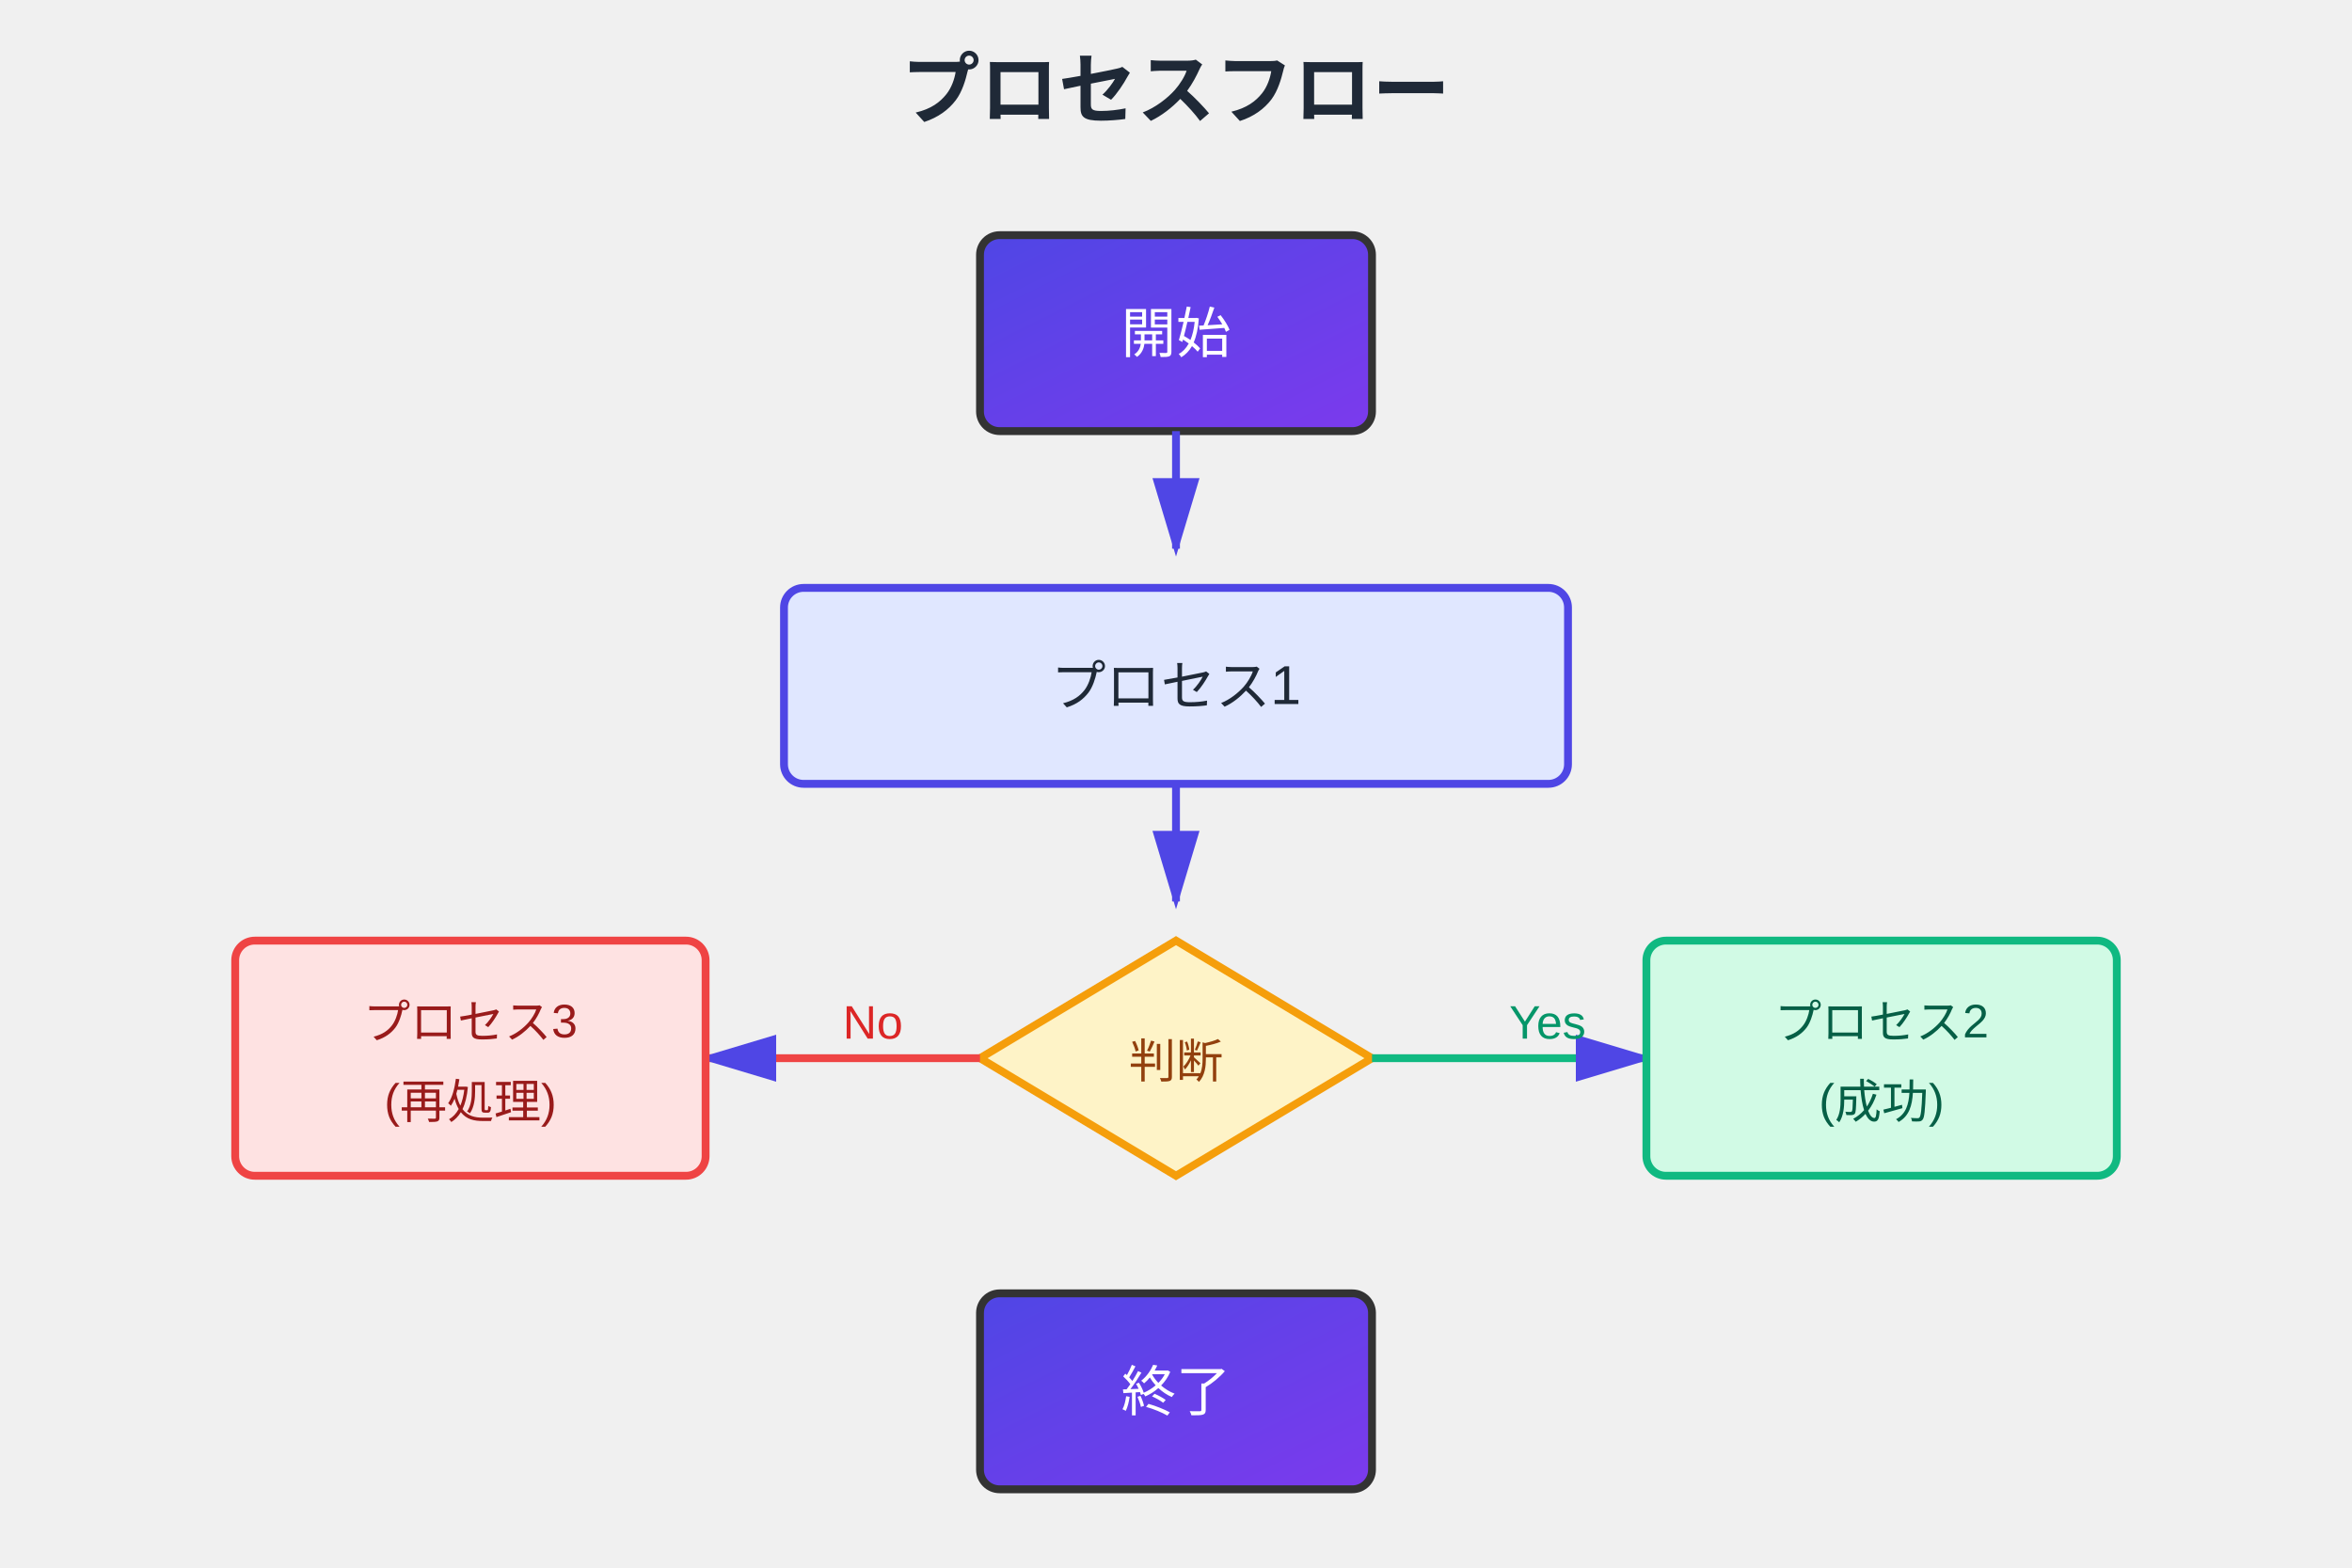
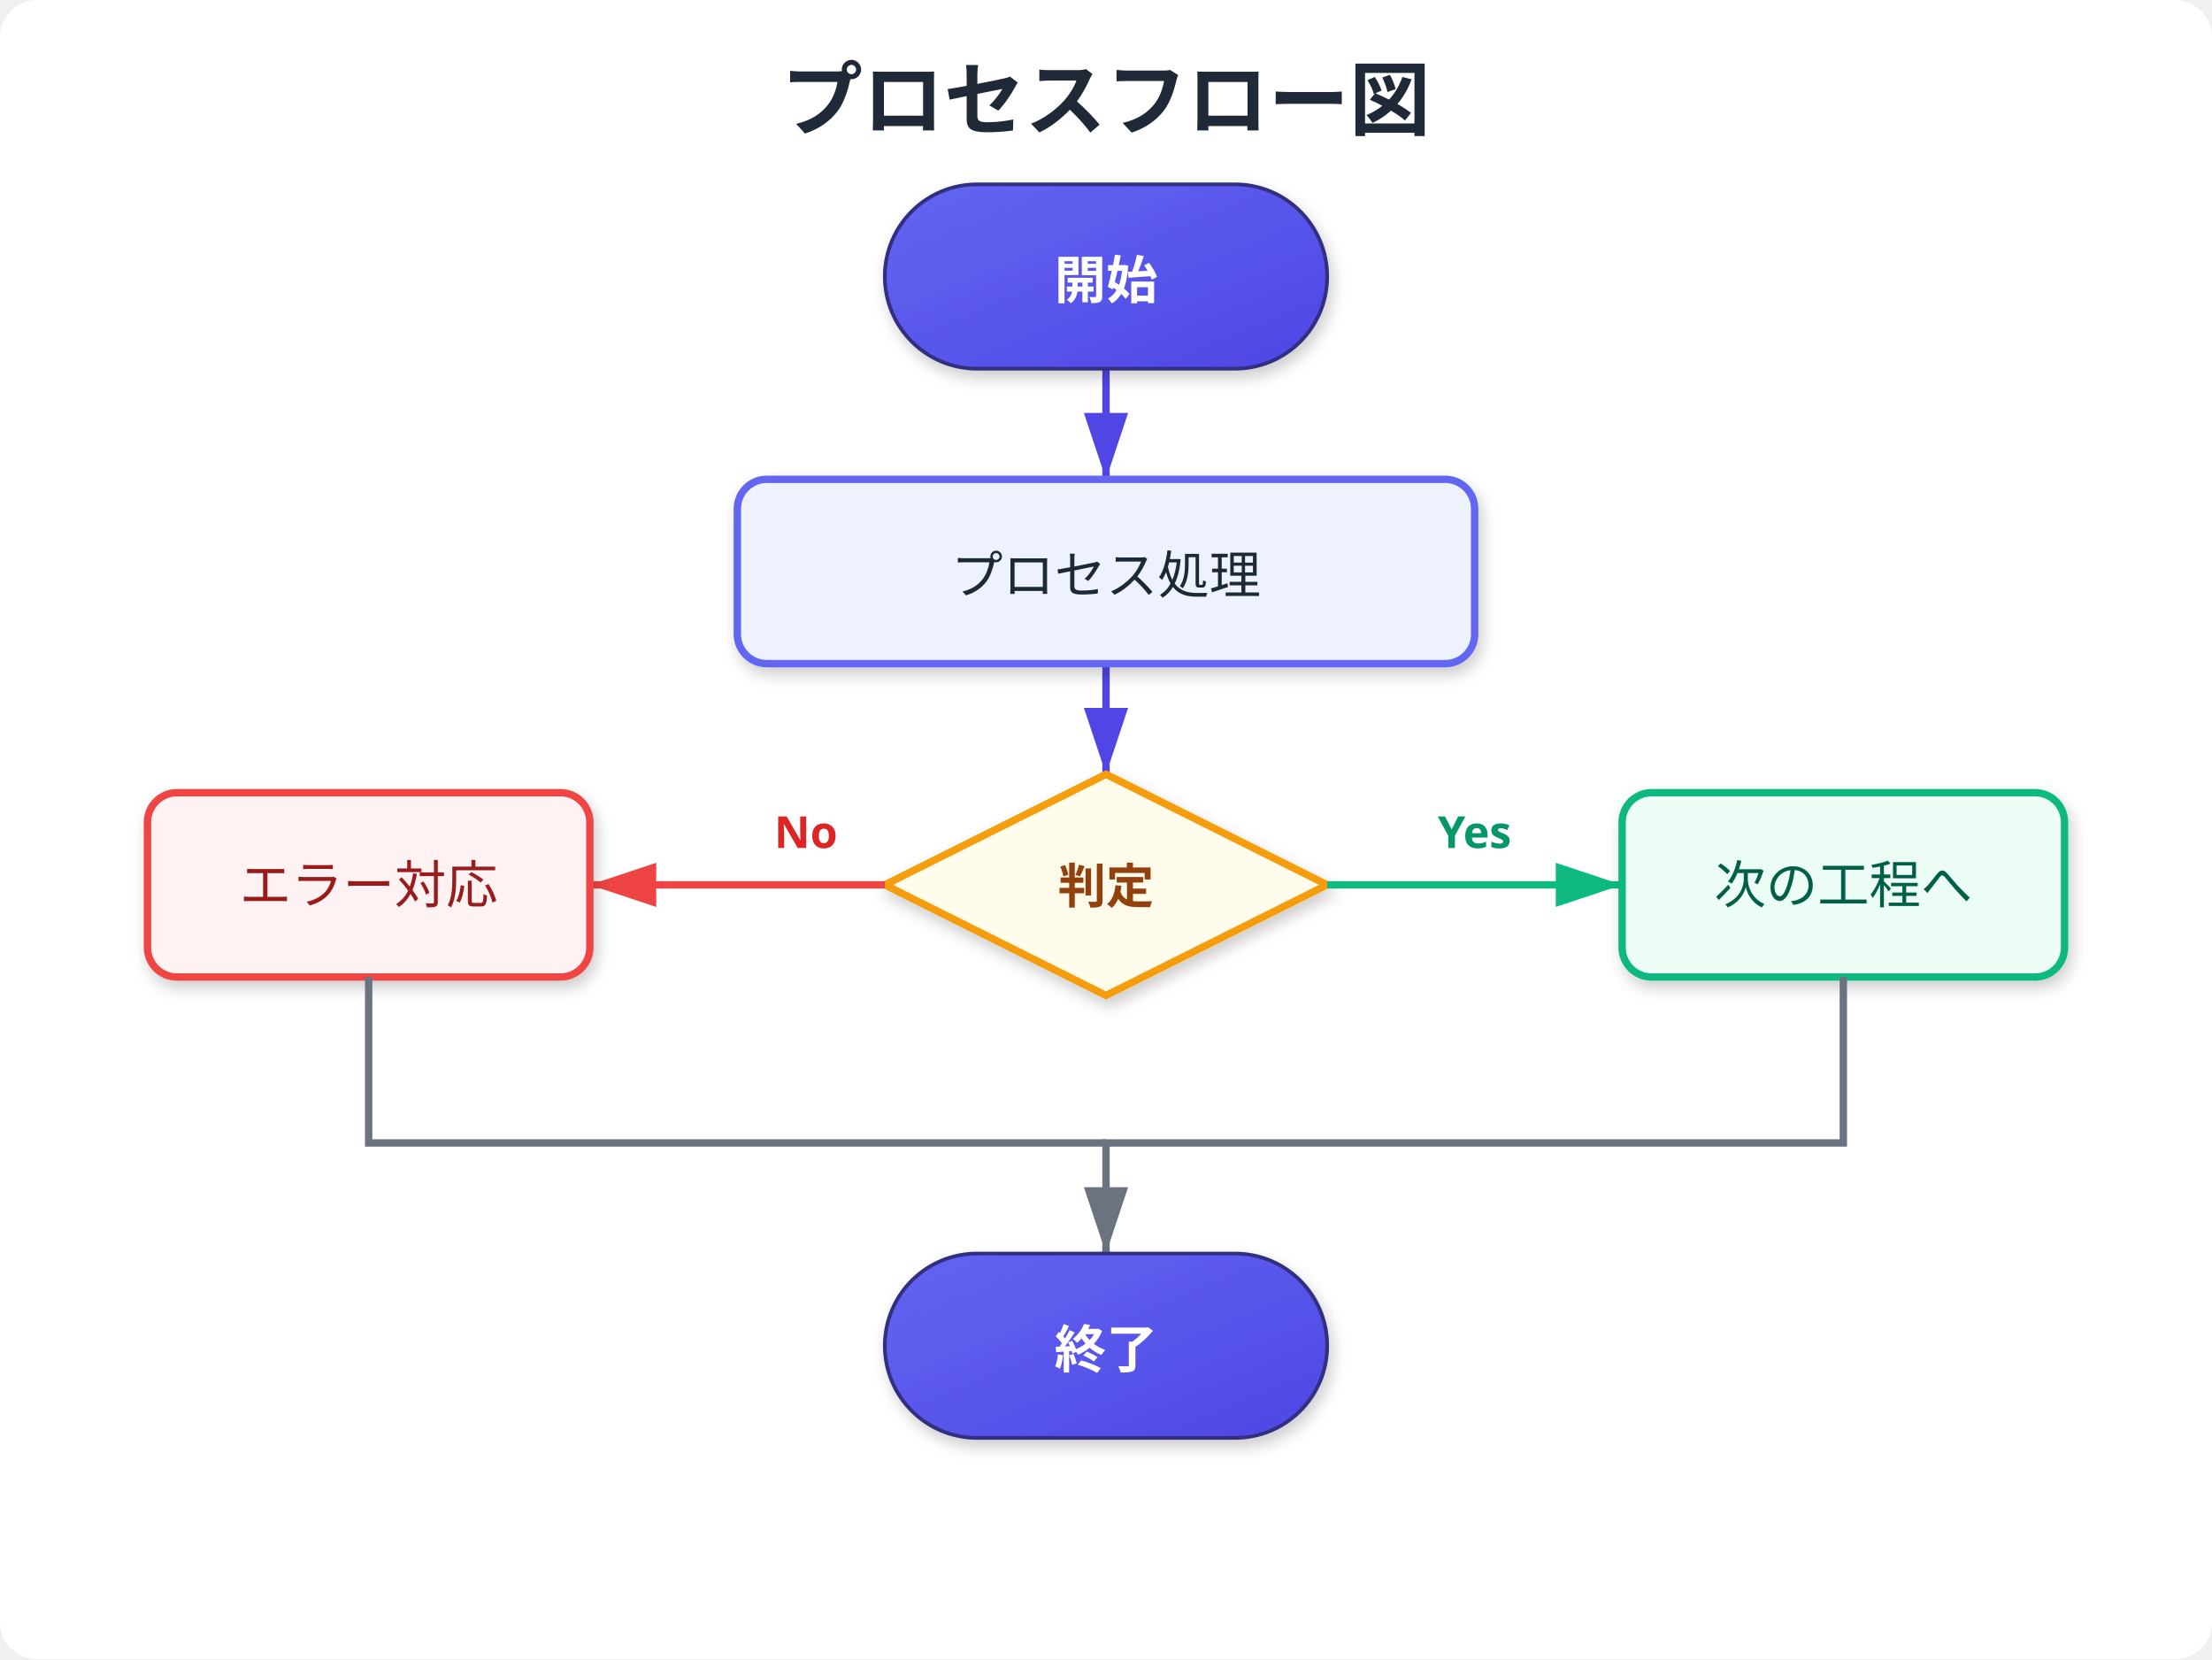
- <svg xmlns="http://www.w3.org/2000/svg" width="600" height="400">
+ <svg xmlns="http://www.w3.org/2000/svg" width="600" height="450">
  <defs>
-     <linearGradient id="flowGrad" x1="0%" y1="0%" x2="100%" y2="100%">
-       <stop offset="0%" style="stop-color:#4F46E5;stop-opacity:1" />
-       <stop offset="100%" style="stop-color:#7C3AED;stop-opacity:1" />
+     <linearGradient id="mainGrad" x1="0%" y1="0%" x2="100%" y2="100%">
+       <stop offset="0%" style="stop-color:#6366F1;stop-opacity:1" />
+       <stop offset="100%" style="stop-color:#4F46E5;stop-opacity:1" />
    </linearGradient>
+     <marker id="arrow-main" markerWidth="10" markerHeight="10" refX="9" refY="3" orient="auto">
+       <path d="M0,0 L0,6 L9,3 z" fill="#4F46E5" />
+     </marker>
+     <marker id="arrow-success" markerWidth="10" markerHeight="10" refX="9" refY="3" orient="auto">
+       <path d="M0,0 L0,6 L9,3 z" fill="#10B981" />
+     </marker>
+     <marker id="arrow-error" markerWidth="10" markerHeight="10" refX="9" refY="3" orient="auto">
+       <path d="M0,0 L0,6 L9,3 z" fill="#EF4444" />
+     </marker>
+     <marker id="arrow-gray" markerWidth="10" markerHeight="10" refX="9" refY="3" orient="auto">
+       <path d="M0,0 L0,6 L9,3 z" fill="#6B7280" />
+     </marker>
+     <filter id="dropShadow" x="-20%" y="-20%" width="140%" height="140%">
+       <feGaussianBlur in="SourceAlpha" stdDeviation="2" />
+       <feOffset dx="1" dy="2" result="offsetblur" />
+       <feComponentTransfer>
+         <feFuncA type="linear" slope="0.2" />
+       </feComponentTransfer>
+       <feMerge>
+         <feMergeNode />
+         <feMergeNode in="SourceGraphic" />
+       </feMerge>
+     </filter>
  </defs>
-   <text x="300" y="30" font-family="Arial, sans-serif" font-size="20" font-weight="bold" text-anchor="middle" fill="#1F2937">プロセスフロー</text>
-   <rect x="250" y="60" width="100" height="50" rx="5" fill="url(#flowGrad)" stroke="#333" stroke-width="2" />
-   <text x="300" y="90" font-family="Arial, sans-serif" font-size="14" text-anchor="middle" fill="white">開始</text>
-   <path d="M 300 110 L 300 140" stroke="#4F46E5" stroke-width="2" marker-end="url(#arrowhead)" />
-   <rect x="200" y="150" width="200" height="50" rx="5" fill="#E0E7FF" stroke="#4F46E5" stroke-width="2" />
-   <text x="300" y="180" font-family="Arial, sans-serif" font-size="14" text-anchor="middle" fill="#1F2937">プロセス1</text>
-   <path d="M 300 200 L 300 230" stroke="#4F46E5" stroke-width="2" marker-end="url(#arrowhead)" />
-   <polygon points="300,240 350,270 300,300 250,270" fill="#FEF3C7" stroke="#F59E0B" stroke-width="2" />
-   <text x="300" y="275" font-family="Arial, sans-serif" font-size="12" text-anchor="middle" fill="#92400E">判断</text>
-   <path d="M 350 270 L 420 270" stroke="#10B981" stroke-width="2" marker-end="url(#arrowhead)" />
-   <text x="385" y="265" font-family="Arial, sans-serif" font-size="12" fill="#059669">Yes</text>
-   <path d="M 250 270 L 180 270" stroke="#EF4444" stroke-width="2" marker-end="url(#arrowhead)" />
-   <text x="215" y="265" font-family="Arial, sans-serif" font-size="12" fill="#DC2626">No</text>
-   <rect x="420" y="240" width="120" height="60" rx="5" fill="#D1FAE5" stroke="#10B981" stroke-width="2" />
-   <text x="480" y="265" font-family="Arial, sans-serif" font-size="12" text-anchor="middle" fill="#065F46">プロセス2</text>
-   <text x="480" y="285" font-family="Arial, sans-serif" font-size="12" text-anchor="middle" fill="#065F46">(成功)</text>
-   <rect x="60" y="240" width="120" height="60" rx="5" fill="#FEE2E2" stroke="#EF4444" stroke-width="2" />
-   <text x="120" y="265" font-family="Arial, sans-serif" font-size="12" text-anchor="middle" fill="#991B1B">プロセス3</text>
-   <text x="120" y="285" font-family="Arial, sans-serif" font-size="12" text-anchor="middle" fill="#991B1B">(再処理)</text>
-   <rect x="250" y="330" width="100" height="50" rx="5" fill="url(#flowGrad)" stroke="#333" stroke-width="2" />
-   <text x="300" y="360" font-family="Arial, sans-serif" font-size="14" text-anchor="middle" fill="white">終了</text>
-   <defs>
-     <marker id="arrowhead" markerWidth="10" markerHeight="10" refX="9" refY="3" orient="auto">
-       <polygon points="0 0, 10 3, 0 6" fill="#4F46E5" />
-     </marker>
-   </defs>
+   <rect width="100%" height="100%" fill="white" rx="10" />
+   <text x="300" y="35" font-family="sans-serif" font-size="22" font-weight="bold" text-anchor="middle" fill="#1F2937">プロセスフロー図</text>
+   <path d="M 300 100 L 300 130" stroke="#4F46E5" stroke-width="2" marker-end="url(#arrow-main)" />
+   <path d="M 300 180 L 300 210" stroke="#4F46E5" stroke-width="2" marker-end="url(#arrow-main)" />
+   <g filter="url(#dropShadow)">
+     <rect x="240" y="50" width="120" height="50" rx="25" fill="url(#mainGrad)" stroke="#312E81" stroke-width="1" />
+     <text x="300" y="81" font-family="sans-serif" font-size="14" font-weight="bold" text-anchor="middle" fill="white">開始</text>
+   </g>
+   <g filter="url(#dropShadow)">
+     <rect x="200" y="130" width="200" height="50" rx="8" fill="#EEF2FF" stroke="#6366F1" stroke-width="2" />
+     <text x="300" y="161" font-family="sans-serif" font-size="14" text-anchor="middle" fill="#1F2937">プロセス処理</text>
+   </g>
+   <g transform="translate(300, 240)" filter="url(#dropShadow)">
+     <polygon points="0,-30 60,0 0,30 -60,0" fill="#FFFBEB" stroke="#F59E0B" stroke-width="2" />
+     <text x="0" y="5" font-family="sans-serif" font-size="13" font-weight="bold" text-anchor="middle" fill="#92400E">判定</text>
+   </g>
+   <path d="M 360 240 L 440 240" stroke="#10B981" stroke-width="2" marker-end="url(#arrow-success)" />
+   <text x="390" y="230" font-family="sans-serif" font-size="12" fill="#059669" font-weight="bold">Yes</text>
+   <path d="M 240 240 L 160 240" stroke="#EF4444" stroke-width="2" marker-end="url(#arrow-error)" />
+   <text x="210" y="230" font-family="sans-serif" font-size="12" fill="#DC2626" font-weight="bold">No</text>
+   <g filter="url(#dropShadow)">
+     <rect x="440" y="215" width="120" height="50" rx="8" fill="#ECFDF5" stroke="#10B981" stroke-width="2" />
+     <text x="500" y="245" font-family="sans-serif" font-size="14" text-anchor="middle" fill="#065F46">次の工程へ</text>
+   </g>
+   <g filter="url(#dropShadow)">
+     <rect x="40" y="215" width="120" height="50" rx="8" fill="#FEF2F2" stroke="#EF4444" stroke-width="2" />
+     <text x="100" y="245" font-family="sans-serif" font-size="14" text-anchor="middle" fill="#991B1B">エラー対応</text>
+   </g>
+   <path d="M 500 265 L 500 310 L 300 310 L 300 340" stroke="#6B7280" stroke-width="2" fill="none" marker-end="url(#arrow-gray)" />
+   <path d="M 100 265 L 100 310 L 300 310" stroke="#6B7280" stroke-width="2" fill="none" />
+   <g filter="url(#dropShadow)">
+     <rect x="240" y="340" width="120" height="50" rx="25" fill="url(#mainGrad)" stroke="#312E81" stroke-width="1" />
+     <text x="300" y="371" font-family="sans-serif" font-size="14" font-weight="bold" text-anchor="middle" fill="white">終了</text>
+   </g>
</svg>
